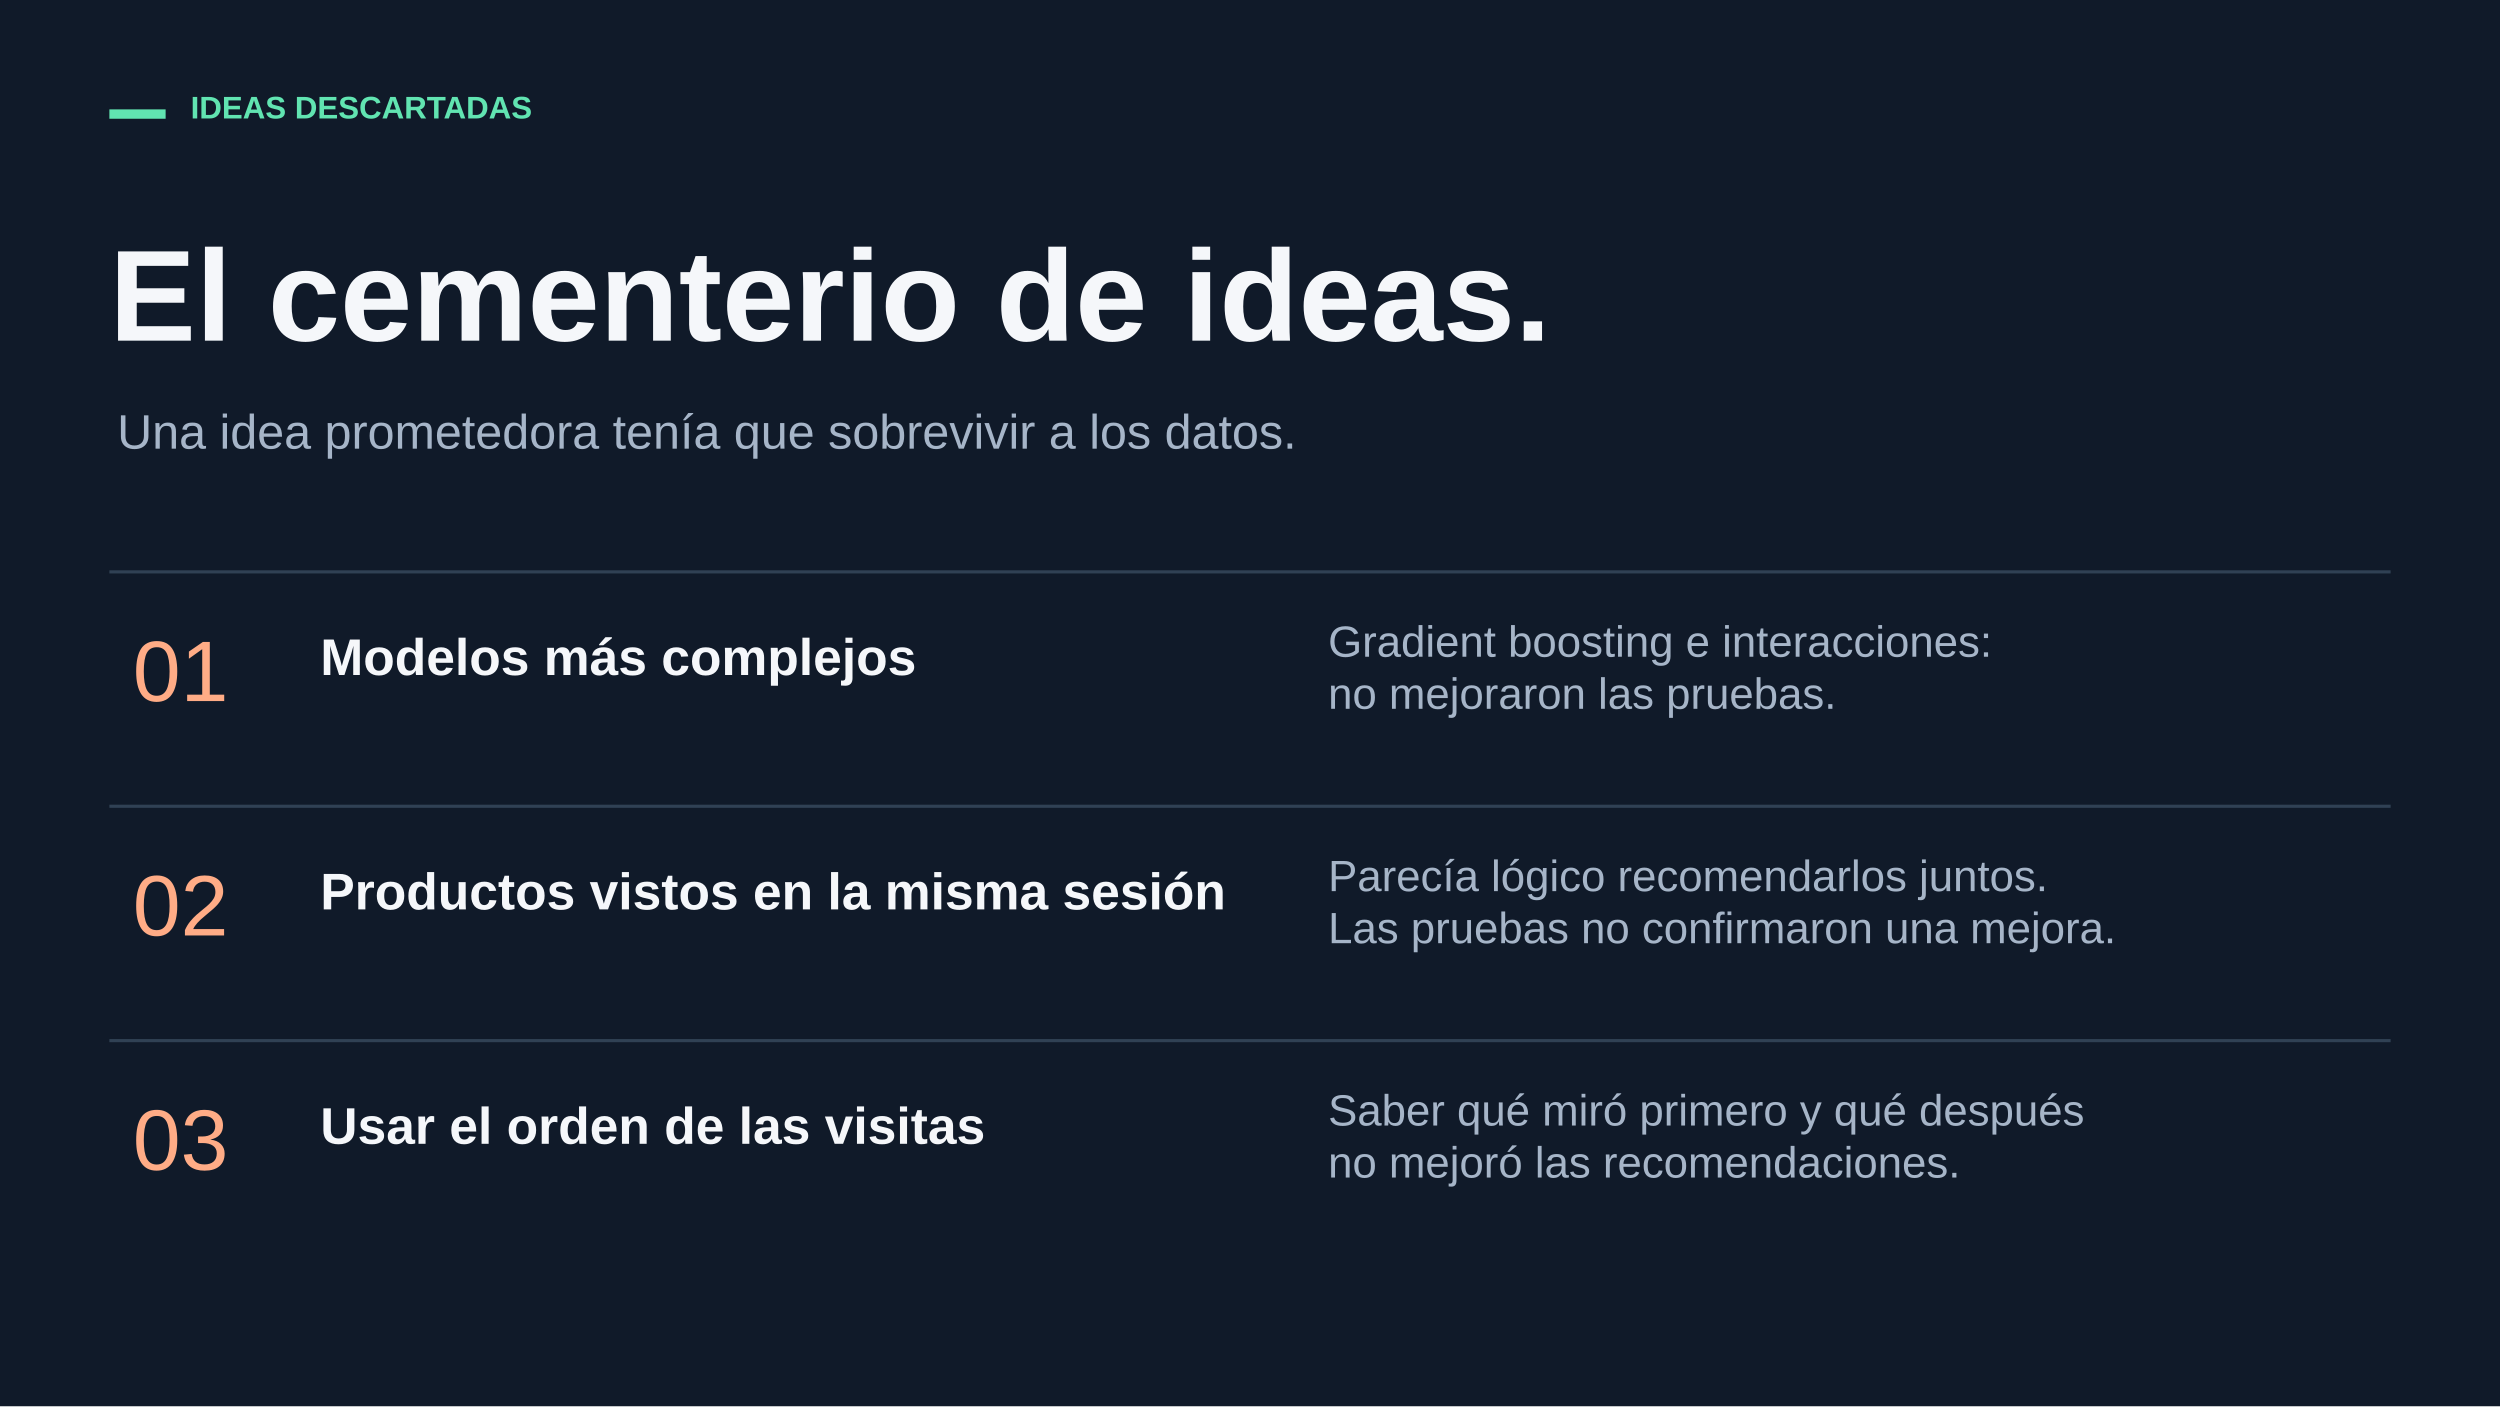
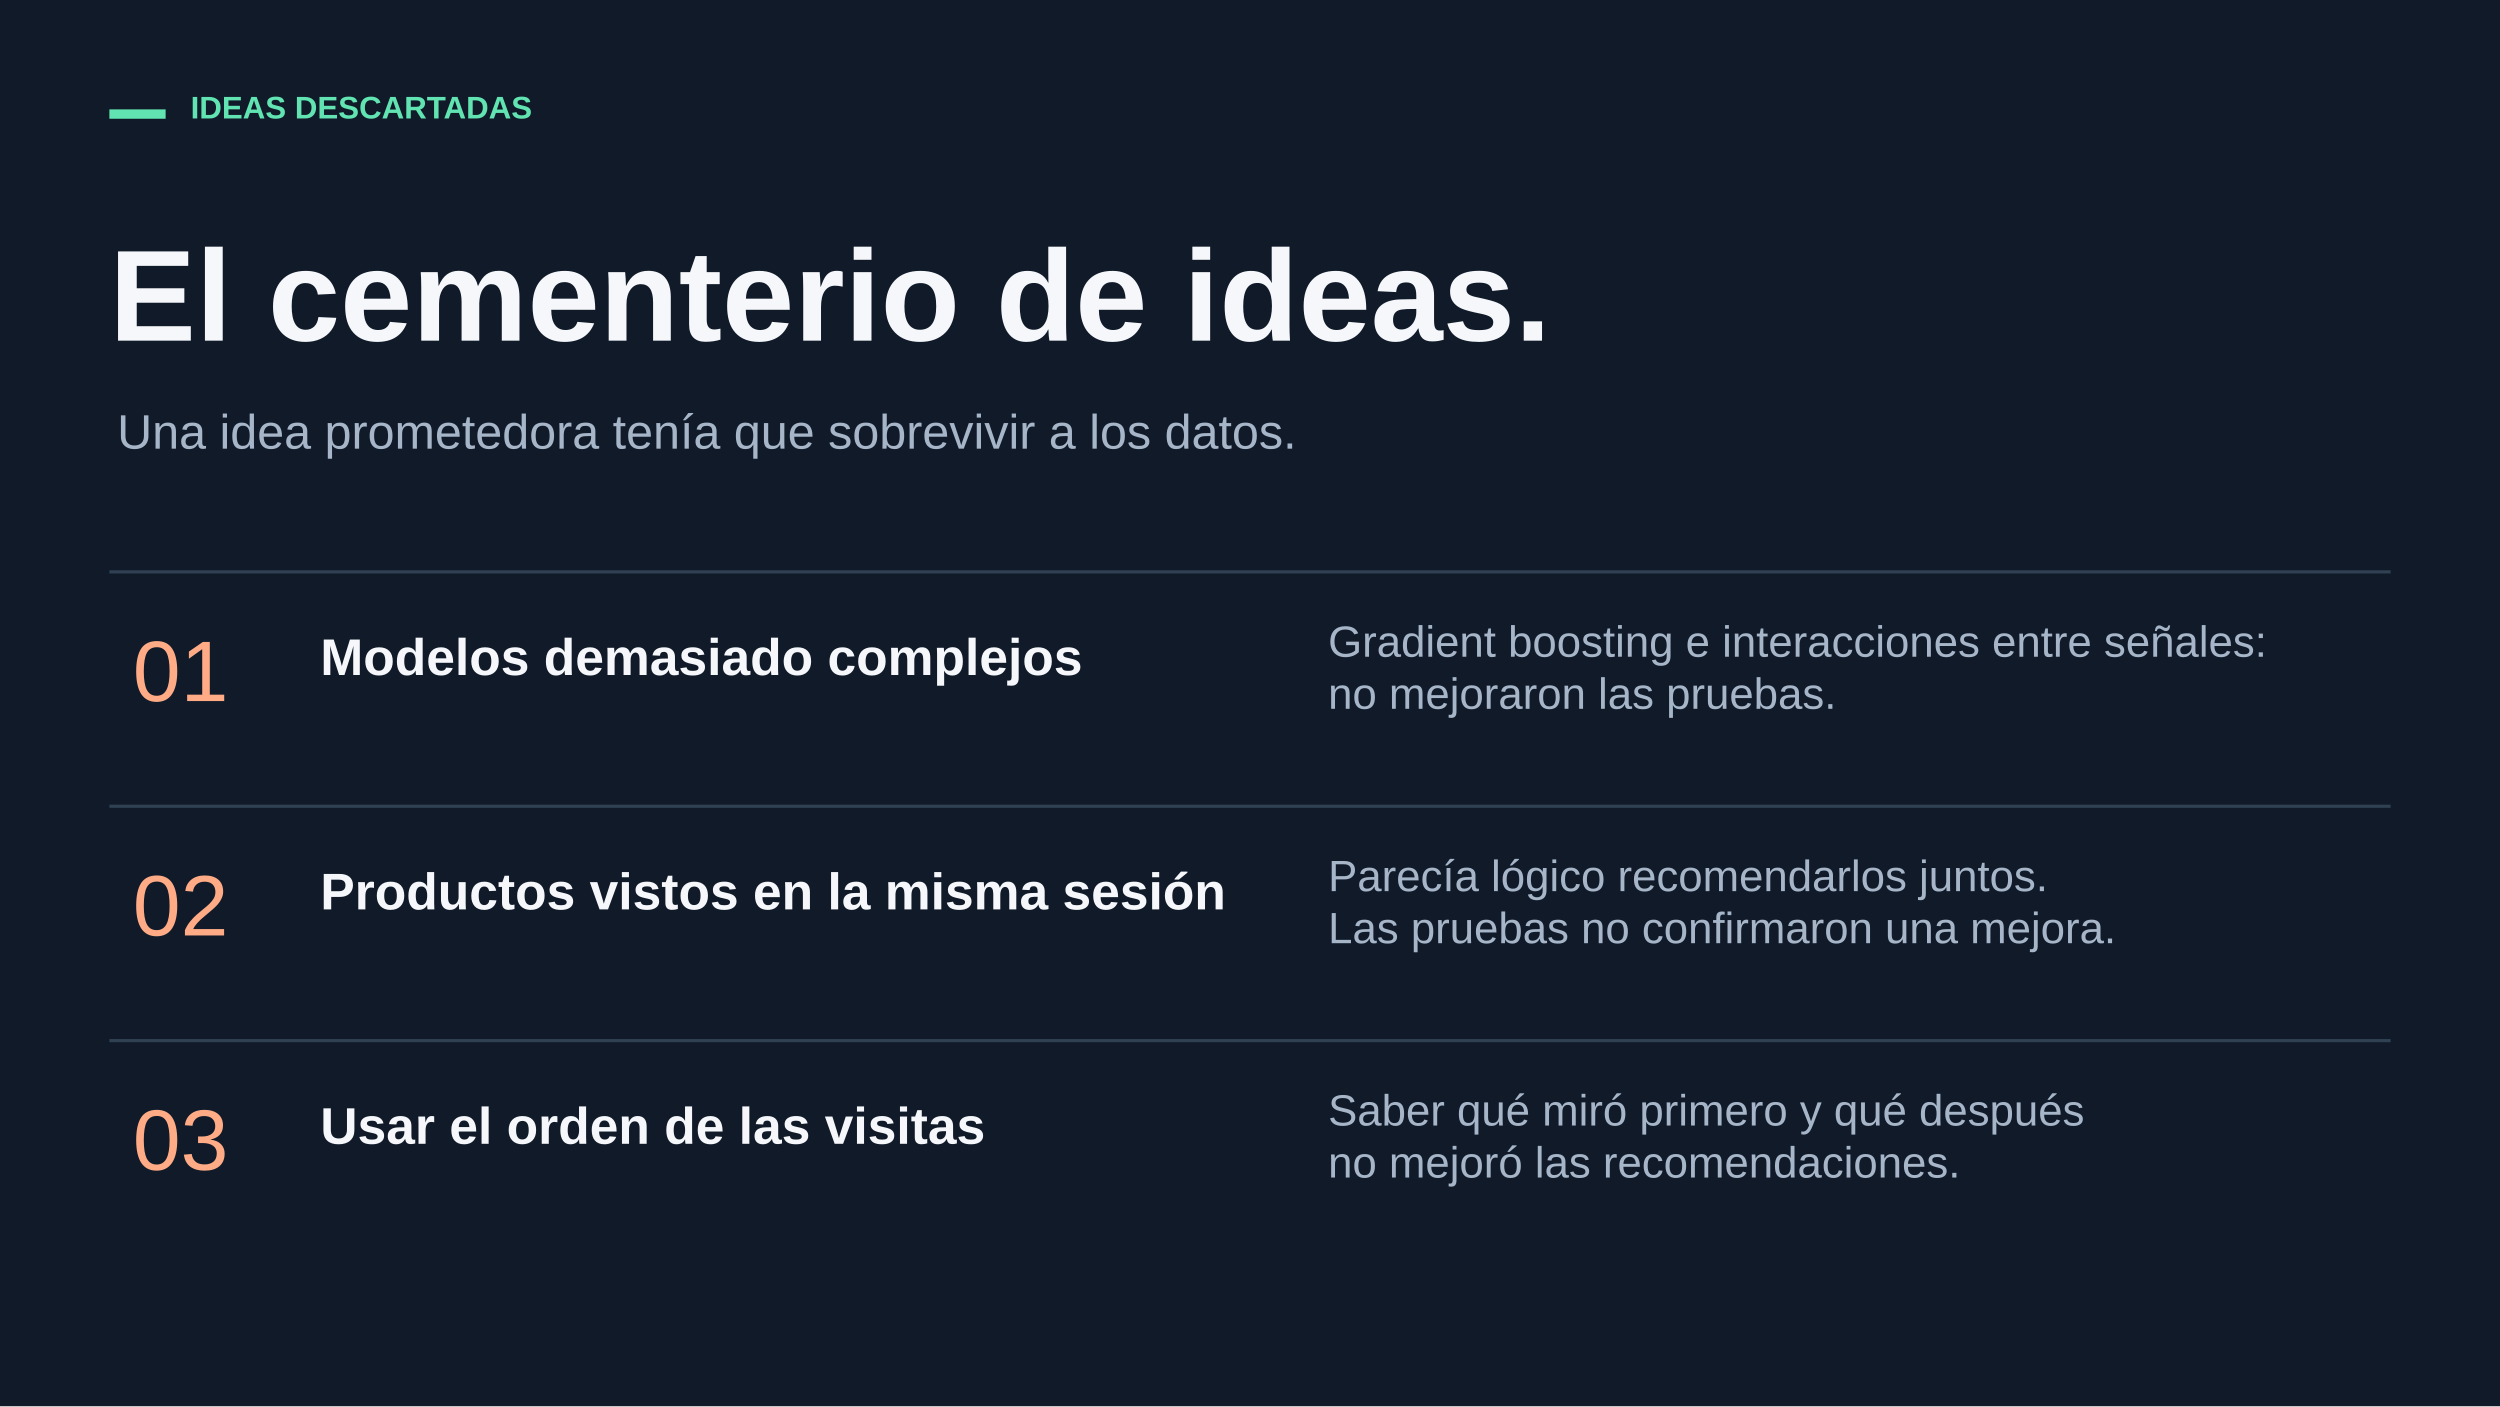
<svg xmlns="http://www.w3.org/2000/svg" viewBox="0 0 1600 900" role="img" aria-label="El cementerio de ideas.">
  <rect x="0" y="0" width="1600" height="900" rx="0" fill="#101A29" />
  <rect x="70" y="70" width="36" height="6" rx="0" fill="#61E4B1" />
  <text fill="#61E4B1" font-family="Arial, sans-serif" font-size="20" font-weight="700">
    <tspan x="122" y="75.8">IDEAS DESCARTADAS</tspan>
  </text>
  <text fill="#F5F7FA" font-family="Arial, sans-serif" font-size="83" font-weight="700">
    <tspan x="70" y="218.02">El cementerio de ideas.</tspan>
  </text>
  <text fill="#A6B5C8" font-family="Arial, sans-serif" font-size="31" font-weight="400">
    <tspan x="75" y="287.14">Una idea prometedora tenía que sobrevivir a los datos.</tspan>
  </text>
  <rect x="70" y="365" width="1460" height="2" rx="0" fill="#304154" />
  <text fill="#FFAC86" font-family="Arial, sans-serif" font-size="55" font-weight="400">
    <tspan x="85" y="448.7">01</tspan>
  </text>
  <text fill="#F5F7FA" font-family="Arial, sans-serif" font-size="33" font-weight="700">
-     <tspan x="205" y="432.02">Modelos más complejos</tspan>
+     <tspan x="205" y="432.02">Modelos demasiado complejos</tspan>
  </text>
  <text fill="#A6B5C8" font-family="Arial, sans-serif" font-size="28" font-weight="400">
-     <tspan x="850" y="420.32">Gradient boosting e interacciones:</tspan>
+     <tspan x="850" y="420.32">Gradient boosting e interacciones entre señales:</tspan>
    <tspan x="850" y="453.64">no mejoraron las pruebas.</tspan>
  </text>
  <rect x="70" y="515" width="1460" height="2" rx="0" fill="#304154" />
  <text fill="#FFAC86" font-family="Arial, sans-serif" font-size="55" font-weight="400">
    <tspan x="85" y="598.7">02</tspan>
  </text>
  <text fill="#F5F7FA" font-family="Arial, sans-serif" font-size="33" font-weight="700">
    <tspan x="205" y="582.02">Productos vistos en la misma sesión</tspan>
  </text>
  <text fill="#A6B5C8" font-family="Arial, sans-serif" font-size="28" font-weight="400">
    <tspan x="850" y="570.32">Parecía lógico recomendarlos juntos.</tspan>
    <tspan x="850" y="603.64">Las pruebas no confirmaron una mejora.</tspan>
  </text>
  <rect x="70" y="665" width="1460" height="2" rx="0" fill="#304154" />
  <text fill="#FFAC86" font-family="Arial, sans-serif" font-size="55" font-weight="400">
    <tspan x="85" y="748.7">03</tspan>
  </text>
  <text fill="#F5F7FA" font-family="Arial, sans-serif" font-size="33" font-weight="700">
    <tspan x="205" y="732.02">Usar el orden de las visitas</tspan>
  </text>
  <text fill="#A6B5C8" font-family="Arial, sans-serif" font-size="28" font-weight="400">
    <tspan x="850" y="720.32">Saber qué miró primero y qué después</tspan>
    <tspan x="850" y="753.64">no mejoró las recomendaciones.</tspan>
  </text>
</svg>
